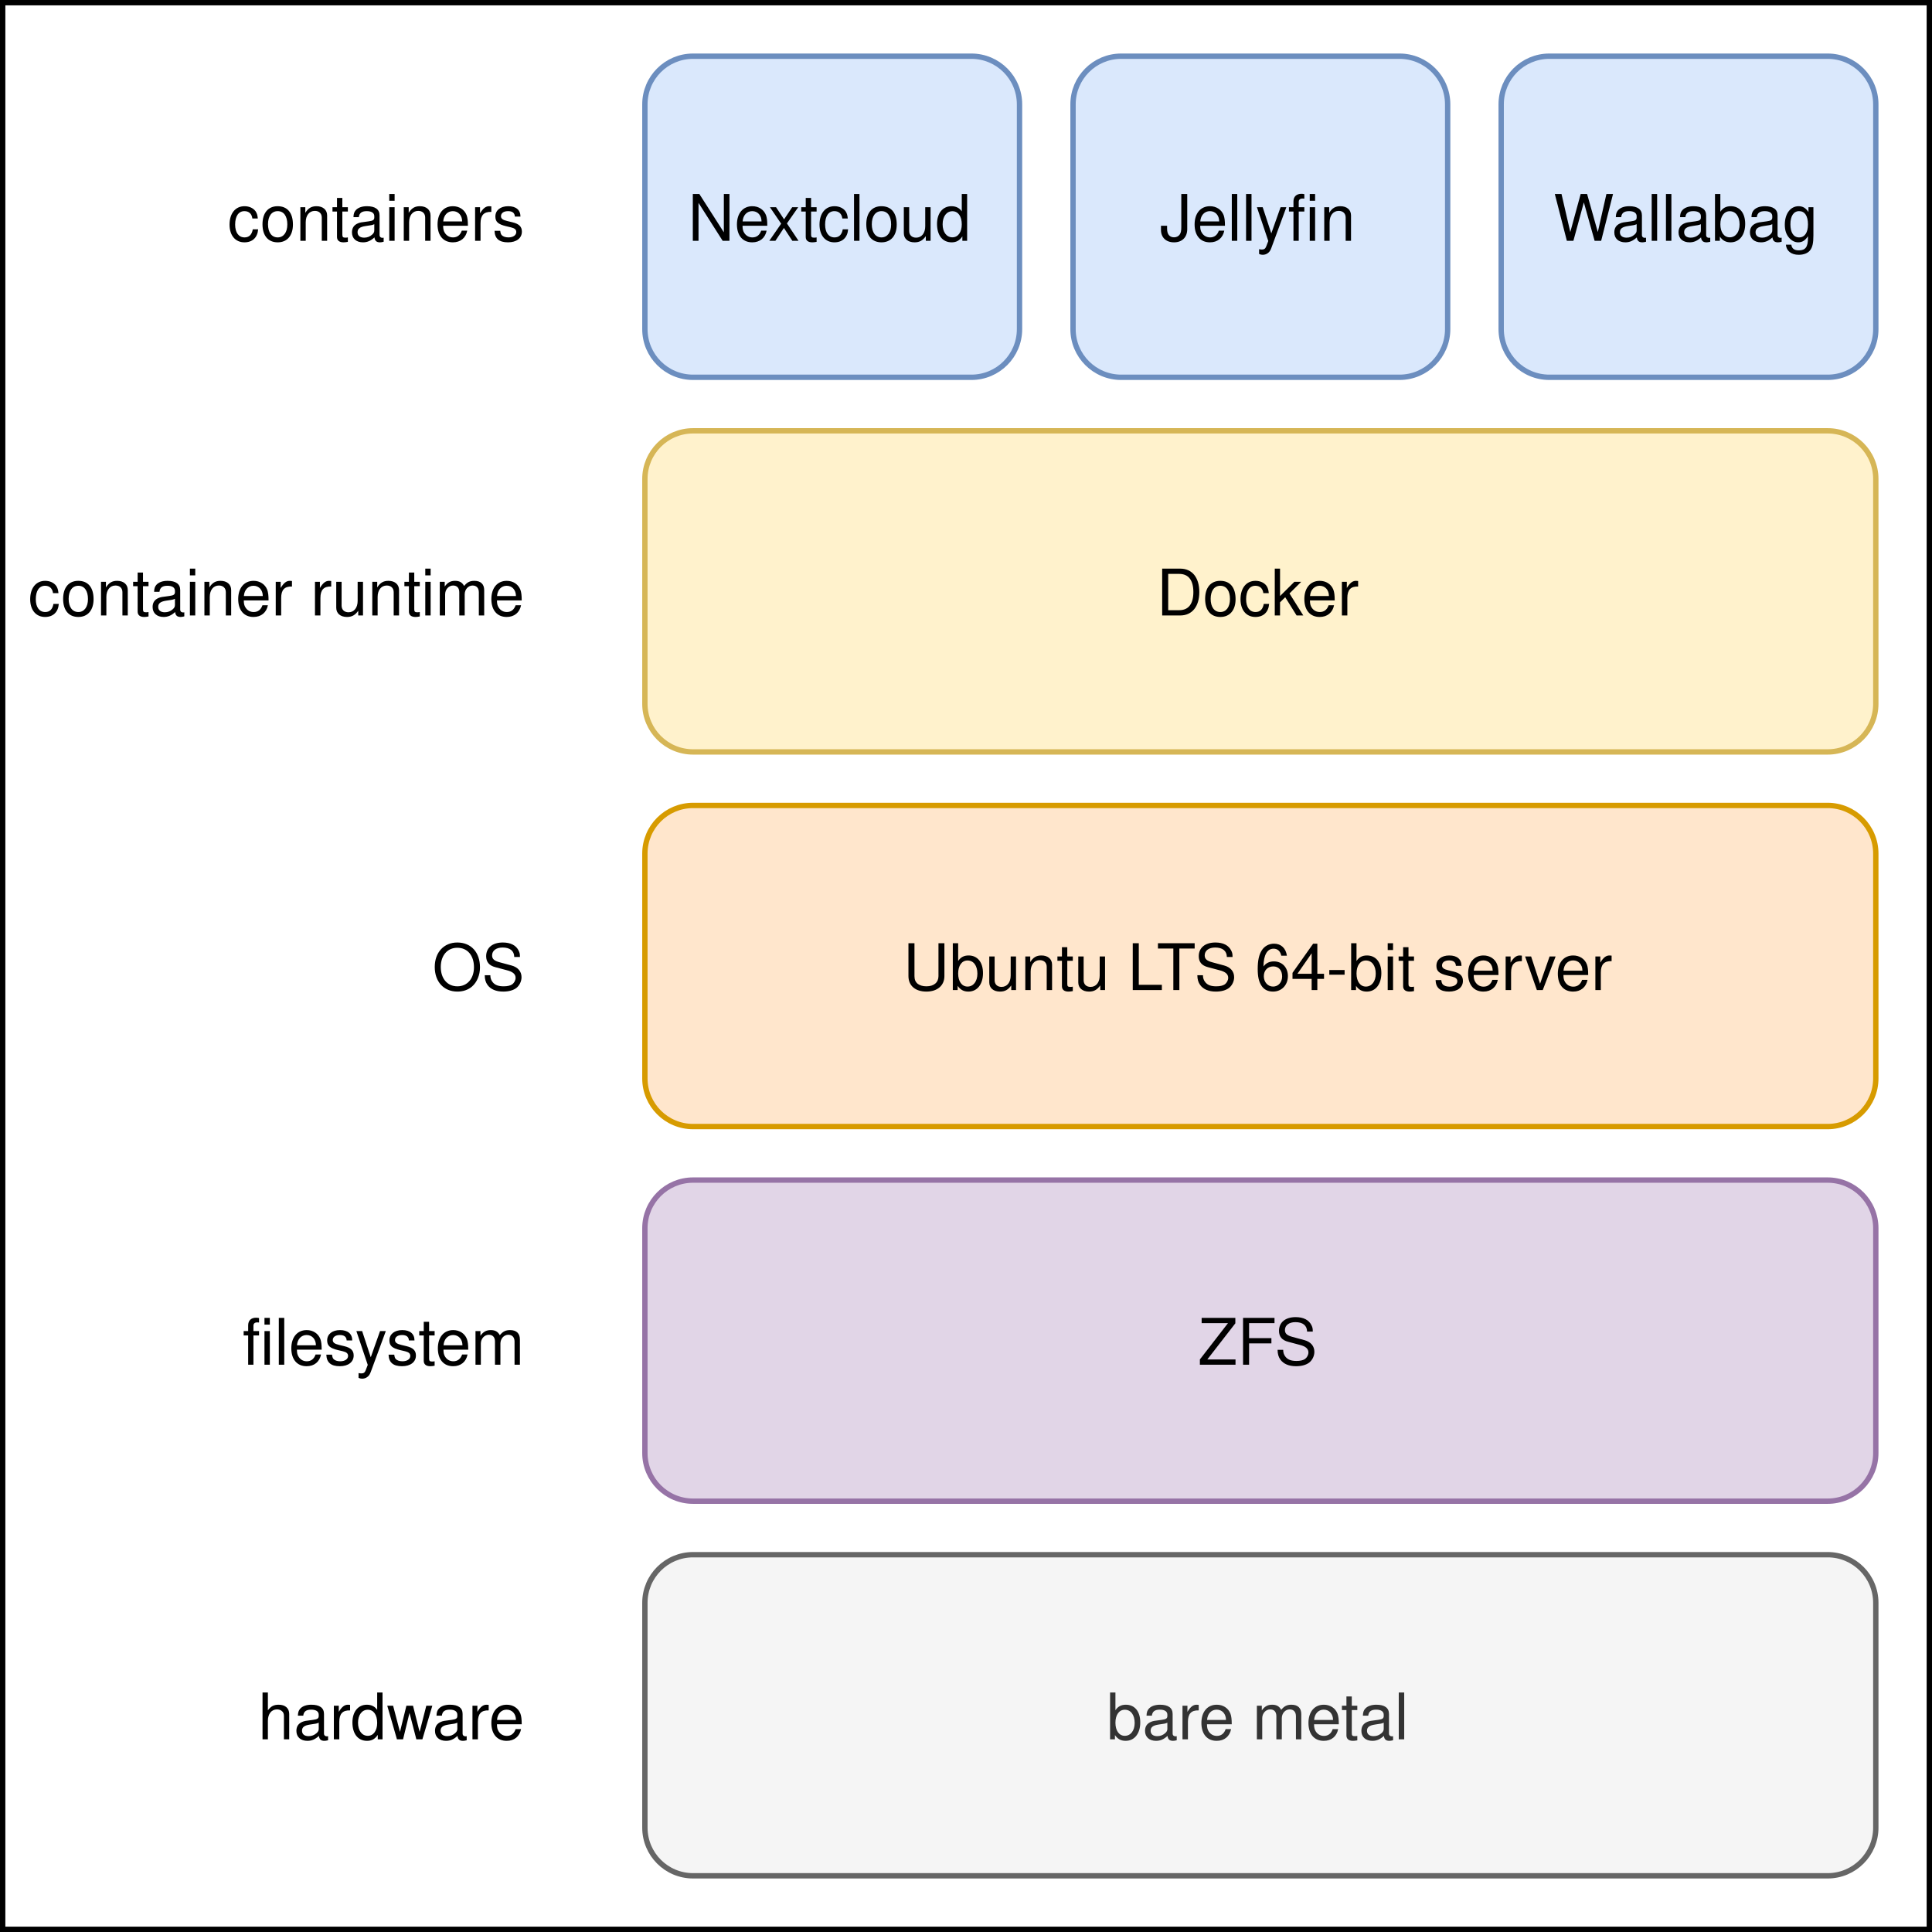
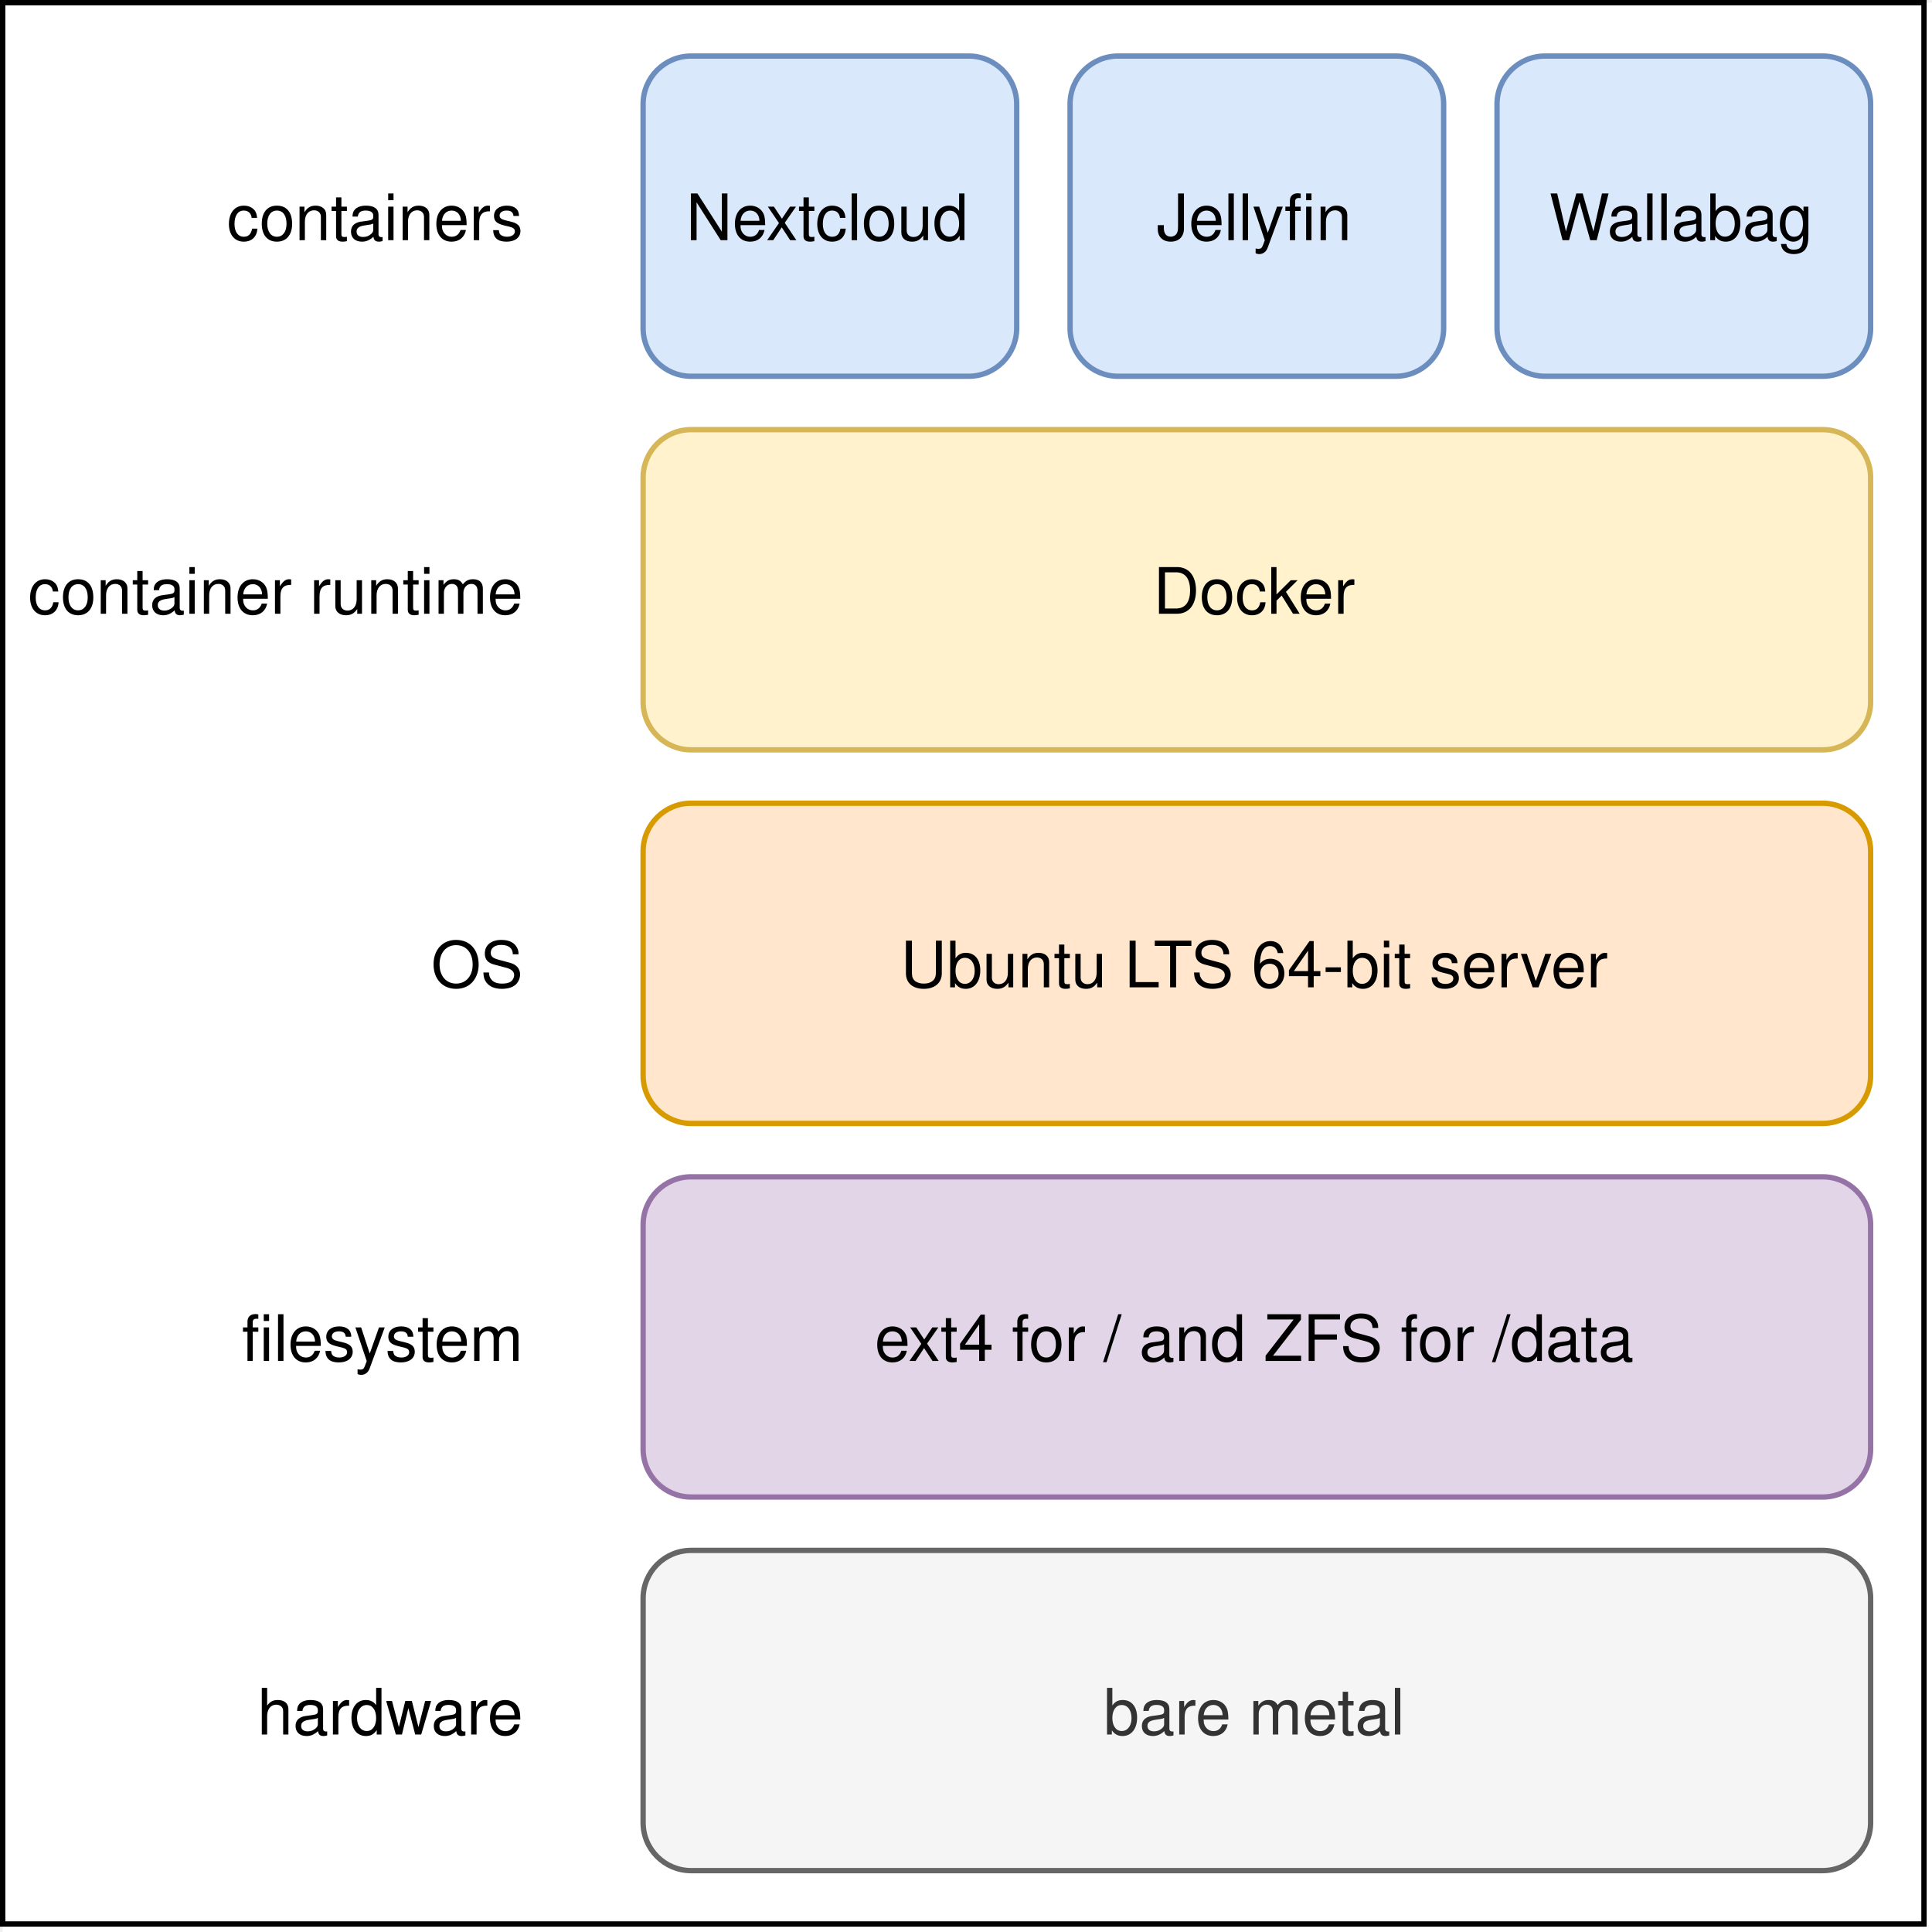
- <svg xmlns="http://www.w3.org/2000/svg" style="background-color: rgb(255, 255, 255);" version="1.1" width="361px" height="361px" viewBox="-0.5 -0.5 361 361" content="&lt;mxfile host=&quot;app.diagrams.net&quot; modified=&quot;2024-04-03T21:41:45.410Z&quot; agent=&quot;Mozilla/5.0 (X11; Ubuntu; Linux x86_64; rv:123.0) Gecko/20100101 Firefox/123.0&quot; etag=&quot;EWQ59342dcC1i7ET3-kz&quot; version=&quot;24.2.2&quot; type=&quot;device&quot; scale=&quot;1&quot; border=&quot;0&quot;&gt;&#10;  &lt;diagram id=&quot;2zl0Z5G6ghSrFKEEEcXR&quot; name=&quot;Page-1&quot;&gt;&#10;    &lt;mxGraphModel dx=&quot;431&quot; dy=&quot;475&quot; grid=&quot;1&quot; gridSize=&quot;10&quot; guides=&quot;1&quot; tooltips=&quot;1&quot; connect=&quot;1&quot; arrows=&quot;1&quot; fold=&quot;1&quot; page=&quot;1&quot; pageScale=&quot;1&quot; pageWidth=&quot;850&quot; pageHeight=&quot;1100&quot; math=&quot;0&quot; shadow=&quot;0&quot;&gt;&#10;      &lt;root&gt;&#10;        &lt;mxCell id=&quot;0&quot; /&gt;&#10;        &lt;mxCell id=&quot;1&quot; parent=&quot;0&quot; /&gt;&#10;        &lt;mxCell id=&quot;hZMEYx6kupNzN6GzHAF5-1&quot; value=&quot;&quot; style=&quot;rounded=0;whiteSpace=wrap;html=1;&quot; parent=&quot;1&quot; vertex=&quot;1&quot;&gt;&#10;          &lt;mxGeometry x=&quot;100&quot; y=&quot;260&quot; width=&quot;360&quot; height=&quot;360&quot; as=&quot;geometry&quot; /&gt;&#10;        &lt;/mxCell&gt;&#10;        &lt;mxCell id=&quot;mi98yjef5SFVJaIdZgq--1&quot; value=&quot;bare metal&quot; style=&quot;rounded=1;fillColor=#f5f5f5;fontColor=#333333;strokeColor=#666666;shadow=0;&quot; parent=&quot;1&quot; vertex=&quot;1&quot;&gt;&#10;          &lt;mxGeometry x=&quot;220&quot; y=&quot;550&quot; width=&quot;230&quot; height=&quot;60&quot; as=&quot;geometry&quot; /&gt;&#10;        &lt;/mxCell&gt;&#10;        &lt;mxCell id=&quot;mi98yjef5SFVJaIdZgq--2&quot; value=&quot;Ubuntu LTS 64-bit server&quot; style=&quot;rounded=1;fillColor=#ffe6cc;strokeColor=#d79b00;shadow=0;&quot; parent=&quot;1&quot; vertex=&quot;1&quot;&gt;&#10;          &lt;mxGeometry x=&quot;220&quot; y=&quot;410&quot; width=&quot;230&quot; height=&quot;60&quot; as=&quot;geometry&quot; /&gt;&#10;        &lt;/mxCell&gt;&#10;        &lt;mxCell id=&quot;mi98yjef5SFVJaIdZgq--3&quot; value=&quot;ZFS&quot; style=&quot;rounded=1;fillColor=#e1d5e7;strokeColor=#9673a6;shadow=0;&quot; parent=&quot;1&quot; vertex=&quot;1&quot;&gt;&#10;          &lt;mxGeometry x=&quot;220&quot; y=&quot;480&quot; width=&quot;230&quot; height=&quot;60&quot; as=&quot;geometry&quot; /&gt;&#10;        &lt;/mxCell&gt;&#10;        &lt;mxCell id=&quot;mi98yjef5SFVJaIdZgq--4&quot; value=&quot;Docker&quot; style=&quot;rounded=1;fillColor=#fff2cc;strokeColor=#d6b656;glass=0;shadow=0;verticalAlign=middle;&quot; parent=&quot;1&quot; vertex=&quot;1&quot;&gt;&#10;          &lt;mxGeometry x=&quot;220&quot; y=&quot;340&quot; width=&quot;230&quot; height=&quot;60&quot; as=&quot;geometry&quot; /&gt;&#10;        &lt;/mxCell&gt;&#10;        &lt;mxCell id=&quot;mi98yjef5SFVJaIdZgq--5&quot; value=&quot;Nextcloud&quot; style=&quot;rounded=1;fillColor=#dae8fc;strokeColor=#6c8ebf;rotation=0;shadow=0;&quot; parent=&quot;1&quot; vertex=&quot;1&quot;&gt;&#10;          &lt;mxGeometry x=&quot;220&quot; y=&quot;270&quot; width=&quot;70&quot; height=&quot;60&quot; as=&quot;geometry&quot; /&gt;&#10;        &lt;/mxCell&gt;&#10;        &lt;mxCell id=&quot;mi98yjef5SFVJaIdZgq--6&quot; value=&quot;Jellyfin&quot; style=&quot;rounded=1;fillColor=#dae8fc;strokeColor=#6c8ebf;shadow=0;&quot; parent=&quot;1&quot; vertex=&quot;1&quot;&gt;&#10;          &lt;mxGeometry x=&quot;300&quot; y=&quot;270&quot; width=&quot;70&quot; height=&quot;60&quot; as=&quot;geometry&quot; /&gt;&#10;        &lt;/mxCell&gt;&#10;        &lt;mxCell id=&quot;mi98yjef5SFVJaIdZgq--7&quot; value=&quot;Wallabag&quot; style=&quot;rounded=1;fillColor=#dae8fc;strokeColor=#6c8ebf;shadow=0;&quot; parent=&quot;1&quot; vertex=&quot;1&quot;&gt;&#10;          &lt;mxGeometry x=&quot;380&quot; y=&quot;270&quot; width=&quot;70&quot; height=&quot;60&quot; as=&quot;geometry&quot; /&gt;&#10;        &lt;/mxCell&gt;&#10;        &lt;mxCell id=&quot;mi98yjef5SFVJaIdZgq--10&quot; value=&quot;hardware&quot; style=&quot;text;strokeColor=none;align=right;fillColor=none;verticalAlign=middle;rounded=1;shadow=0;&quot; parent=&quot;1&quot; vertex=&quot;1&quot;&gt;&#10;          &lt;mxGeometry x=&quot;140&quot; y=&quot;565&quot; width=&quot;60&quot; height=&quot;30&quot; as=&quot;geometry&quot; /&gt;&#10;        &lt;/mxCell&gt;&#10;        &lt;mxCell id=&quot;mi98yjef5SFVJaIdZgq--11&quot; value=&quot;OS&quot; style=&quot;text;strokeColor=none;align=right;fillColor=none;verticalAlign=middle;rounded=1;shadow=0;&quot; parent=&quot;1&quot; vertex=&quot;1&quot;&gt;&#10;          &lt;mxGeometry x=&quot;140&quot; y=&quot;425&quot; width=&quot;60&quot; height=&quot;30&quot; as=&quot;geometry&quot; /&gt;&#10;        &lt;/mxCell&gt;&#10;        &lt;mxCell id=&quot;mi98yjef5SFVJaIdZgq--12&quot; value=&quot;filesystem&quot; style=&quot;text;strokeColor=none;align=right;fillColor=none;verticalAlign=middle;rounded=1;shadow=0;&quot; parent=&quot;1&quot; vertex=&quot;1&quot;&gt;&#10;          &lt;mxGeometry x=&quot;140&quot; y=&quot;495&quot; width=&quot;60&quot; height=&quot;30&quot; as=&quot;geometry&quot; /&gt;&#10;        &lt;/mxCell&gt;&#10;        &lt;mxCell id=&quot;mi98yjef5SFVJaIdZgq--13&quot; value=&quot;container runtime&quot; style=&quot;text;strokeColor=none;align=right;fillColor=none;verticalAlign=middle;rounded=1;shadow=0;&quot; parent=&quot;1&quot; vertex=&quot;1&quot;&gt;&#10;          &lt;mxGeometry x=&quot;140&quot; y=&quot;355&quot; width=&quot;60&quot; height=&quot;30&quot; as=&quot;geometry&quot; /&gt;&#10;        &lt;/mxCell&gt;&#10;        &lt;mxCell id=&quot;mi98yjef5SFVJaIdZgq--14&quot; value=&quot;containers&quot; style=&quot;text;strokeColor=none;align=right;fillColor=none;verticalAlign=middle;rounded=1;shadow=0;&quot; parent=&quot;1&quot; vertex=&quot;1&quot;&gt;&#10;          &lt;mxGeometry x=&quot;140&quot; y=&quot;285&quot; width=&quot;60&quot; height=&quot;30&quot; as=&quot;geometry&quot; /&gt;&#10;        &lt;/mxCell&gt;&#10;      &lt;/root&gt;&#10;    &lt;/mxGraphModel&gt;&#10;  &lt;/diagram&gt;&#10;&lt;/mxfile&gt;&#10;">
+ <svg xmlns="http://www.w3.org/2000/svg" style="background-color: rgb(255, 255, 255);" version="1.1" width="362px" height="362px" viewBox="-0.5 -0.5 362 362" content="&lt;mxfile host=&quot;app.diagrams.net&quot; modified=&quot;2024-04-22T20:52:51.710Z&quot; agent=&quot;Mozilla/5.0 (X11; Ubuntu; Linux x86_64; rv:124.0) Gecko/20100101 Firefox/124.0&quot; etag=&quot;RpP1PnI3WzmTBcEULfbW&quot; version=&quot;24.2.2&quot; type=&quot;device&quot; scale=&quot;1&quot; border=&quot;0&quot;&gt;&#10;  &lt;diagram id=&quot;2zl0Z5G6ghSrFKEEEcXR&quot; name=&quot;Page-1&quot;&gt;&#10;    &lt;mxGraphModel dx=&quot;583&quot; dy=&quot;581&quot; grid=&quot;1&quot; gridSize=&quot;10&quot; guides=&quot;1&quot; tooltips=&quot;1&quot; connect=&quot;1&quot; arrows=&quot;1&quot; fold=&quot;1&quot; page=&quot;1&quot; pageScale=&quot;1&quot; pageWidth=&quot;850&quot; pageHeight=&quot;1100&quot; math=&quot;0&quot; shadow=&quot;0&quot;&gt;&#10;      &lt;root&gt;&#10;        &lt;mxCell id=&quot;0&quot; /&gt;&#10;        &lt;mxCell id=&quot;1&quot; parent=&quot;0&quot; /&gt;&#10;        &lt;mxCell id=&quot;hZMEYx6kupNzN6GzHAF5-1&quot; value=&quot;&quot; style=&quot;rounded=0;whiteSpace=wrap;html=1;&quot; parent=&quot;1&quot; vertex=&quot;1&quot;&gt;&#10;          &lt;mxGeometry x=&quot;100&quot; y=&quot;260&quot; width=&quot;360&quot; height=&quot;360&quot; as=&quot;geometry&quot; /&gt;&#10;        &lt;/mxCell&gt;&#10;        &lt;mxCell id=&quot;mi98yjef5SFVJaIdZgq--1&quot; value=&quot;bare metal&quot; style=&quot;rounded=1;fillColor=#f5f5f5;fontColor=#333333;strokeColor=#666666;shadow=0;&quot; parent=&quot;1&quot; vertex=&quot;1&quot;&gt;&#10;          &lt;mxGeometry x=&quot;220&quot; y=&quot;550&quot; width=&quot;230&quot; height=&quot;60&quot; as=&quot;geometry&quot; /&gt;&#10;        &lt;/mxCell&gt;&#10;        &lt;mxCell id=&quot;mi98yjef5SFVJaIdZgq--2&quot; value=&quot;Ubuntu LTS 64-bit server&quot; style=&quot;rounded=1;fillColor=#ffe6cc;strokeColor=#d79b00;shadow=0;&quot; parent=&quot;1&quot; vertex=&quot;1&quot;&gt;&#10;          &lt;mxGeometry x=&quot;220&quot; y=&quot;410&quot; width=&quot;230&quot; height=&quot;60&quot; as=&quot;geometry&quot; /&gt;&#10;        &lt;/mxCell&gt;&#10;        &lt;mxCell id=&quot;mi98yjef5SFVJaIdZgq--3&quot; value=&quot;ext4 for / and ZFS for /data&quot; style=&quot;rounded=1;fillColor=#e1d5e7;strokeColor=#9673a6;shadow=0;&quot; parent=&quot;1&quot; vertex=&quot;1&quot;&gt;&#10;          &lt;mxGeometry x=&quot;220&quot; y=&quot;480&quot; width=&quot;230&quot; height=&quot;60&quot; as=&quot;geometry&quot; /&gt;&#10;        &lt;/mxCell&gt;&#10;        &lt;mxCell id=&quot;mi98yjef5SFVJaIdZgq--4&quot; value=&quot;Docker&quot; style=&quot;rounded=1;fillColor=#fff2cc;strokeColor=#d6b656;glass=0;shadow=0;verticalAlign=middle;&quot; parent=&quot;1&quot; vertex=&quot;1&quot;&gt;&#10;          &lt;mxGeometry x=&quot;220&quot; y=&quot;340&quot; width=&quot;230&quot; height=&quot;60&quot; as=&quot;geometry&quot; /&gt;&#10;        &lt;/mxCell&gt;&#10;        &lt;mxCell id=&quot;mi98yjef5SFVJaIdZgq--5&quot; value=&quot;Nextcloud&quot; style=&quot;rounded=1;fillColor=#dae8fc;strokeColor=#6c8ebf;rotation=0;shadow=0;&quot; parent=&quot;1&quot; vertex=&quot;1&quot;&gt;&#10;          &lt;mxGeometry x=&quot;220&quot; y=&quot;270&quot; width=&quot;70&quot; height=&quot;60&quot; as=&quot;geometry&quot; /&gt;&#10;        &lt;/mxCell&gt;&#10;        &lt;mxCell id=&quot;mi98yjef5SFVJaIdZgq--6&quot; value=&quot;Jellyfin&quot; style=&quot;rounded=1;fillColor=#dae8fc;strokeColor=#6c8ebf;shadow=0;&quot; parent=&quot;1&quot; vertex=&quot;1&quot;&gt;&#10;          &lt;mxGeometry x=&quot;300&quot; y=&quot;270&quot; width=&quot;70&quot; height=&quot;60&quot; as=&quot;geometry&quot; /&gt;&#10;        &lt;/mxCell&gt;&#10;        &lt;mxCell id=&quot;mi98yjef5SFVJaIdZgq--7&quot; value=&quot;Wallabag&quot; style=&quot;rounded=1;fillColor=#dae8fc;strokeColor=#6c8ebf;shadow=0;&quot; parent=&quot;1&quot; vertex=&quot;1&quot;&gt;&#10;          &lt;mxGeometry x=&quot;380&quot; y=&quot;270&quot; width=&quot;70&quot; height=&quot;60&quot; as=&quot;geometry&quot; /&gt;&#10;        &lt;/mxCell&gt;&#10;        &lt;mxCell id=&quot;mi98yjef5SFVJaIdZgq--10&quot; value=&quot;hardware&quot; style=&quot;text;strokeColor=none;align=right;fillColor=none;verticalAlign=middle;rounded=1;shadow=0;&quot; parent=&quot;1&quot; vertex=&quot;1&quot;&gt;&#10;          &lt;mxGeometry x=&quot;140&quot; y=&quot;565&quot; width=&quot;60&quot; height=&quot;30&quot; as=&quot;geometry&quot; /&gt;&#10;        &lt;/mxCell&gt;&#10;        &lt;mxCell id=&quot;mi98yjef5SFVJaIdZgq--11&quot; value=&quot;OS&quot; style=&quot;text;strokeColor=none;align=right;fillColor=none;verticalAlign=middle;rounded=1;shadow=0;&quot; parent=&quot;1&quot; vertex=&quot;1&quot;&gt;&#10;          &lt;mxGeometry x=&quot;140&quot; y=&quot;425&quot; width=&quot;60&quot; height=&quot;30&quot; as=&quot;geometry&quot; /&gt;&#10;        &lt;/mxCell&gt;&#10;        &lt;mxCell id=&quot;mi98yjef5SFVJaIdZgq--12&quot; value=&quot;filesystem&quot; style=&quot;text;strokeColor=none;align=right;fillColor=none;verticalAlign=middle;rounded=1;shadow=0;&quot; parent=&quot;1&quot; vertex=&quot;1&quot;&gt;&#10;          &lt;mxGeometry x=&quot;140&quot; y=&quot;495&quot; width=&quot;60&quot; height=&quot;30&quot; as=&quot;geometry&quot; /&gt;&#10;        &lt;/mxCell&gt;&#10;        &lt;mxCell id=&quot;mi98yjef5SFVJaIdZgq--13&quot; value=&quot;container runtime&quot; style=&quot;text;strokeColor=none;align=right;fillColor=none;verticalAlign=middle;rounded=1;shadow=0;&quot; parent=&quot;1&quot; vertex=&quot;1&quot;&gt;&#10;          &lt;mxGeometry x=&quot;140&quot; y=&quot;355&quot; width=&quot;60&quot; height=&quot;30&quot; as=&quot;geometry&quot; /&gt;&#10;        &lt;/mxCell&gt;&#10;        &lt;mxCell id=&quot;mi98yjef5SFVJaIdZgq--14&quot; value=&quot;containers&quot; style=&quot;text;strokeColor=none;align=right;fillColor=none;verticalAlign=middle;rounded=1;shadow=0;&quot; parent=&quot;1&quot; vertex=&quot;1&quot;&gt;&#10;          &lt;mxGeometry x=&quot;140&quot; y=&quot;285&quot; width=&quot;60&quot; height=&quot;30&quot; as=&quot;geometry&quot; /&gt;&#10;        &lt;/mxCell&gt;&#10;      &lt;/root&gt;&#10;    &lt;/mxGraphModel&gt;&#10;  &lt;/diagram&gt;&#10;&lt;/mxfile&gt;&#10;">
  <defs />
  <rect fill="#ffffff" width="100%" height="100%" x="0" y="0" />
  <g>
    <g>
      <rect x="0" y="0" width="360" height="360" fill="rgb(255, 255, 255)" stroke="rgb(0, 0, 0)" pointer-events="all" />
    </g>
    <g>
      <rect x="120" y="290" width="230" height="60" rx="9" ry="9" fill="#f5f5f5" stroke="#666666" pointer-events="all" />
    </g>
    <g>
      <g fill="#333333" font-family="Helvetica" text-anchor="middle" font-size="12px">
        <text x="234.5" y="324.5">bare metal</text>
      </g>
    </g>
    <g>
      <rect x="120" y="150" width="230" height="60" rx="9" ry="9" fill="#ffe6cc" stroke="#d79b00" pointer-events="all" />
    </g>
    <g>
      <g fill="rgb(0, 0, 0)" font-family="Helvetica" text-anchor="middle" font-size="12px">
        <text x="234.5" y="184.5">Ubuntu LTS 64-bit server</text>
      </g>
    </g>
    <g>
      <rect x="120" y="220" width="230" height="60" rx="9" ry="9" fill="#e1d5e7" stroke="#9673a6" pointer-events="all" />
    </g>
    <g>
      <g fill="rgb(0, 0, 0)" font-family="Helvetica" text-anchor="middle" font-size="12px">
-         <text x="234.5" y="254.5">ZFS</text>
+         <text x="234.5" y="254.5">ext4 for / and ZFS for /data</text>
      </g>
    </g>
    <g>
      <rect x="120" y="80" width="230" height="60" rx="9" ry="9" fill="#fff2cc" stroke="#d6b656" pointer-events="all" />
    </g>
    <g>
      <g fill="rgb(0, 0, 0)" font-family="Helvetica" text-anchor="middle" font-size="12px">
        <text x="234.5" y="114.5">Docker</text>
      </g>
    </g>
    <g>
      <rect x="120" y="10" width="70" height="60" rx="9" ry="9" fill="#dae8fc" stroke="#6c8ebf" pointer-events="all" />
    </g>
    <g>
      <g fill="rgb(0, 0, 0)" font-family="Helvetica" text-anchor="middle" font-size="12px">
        <text x="154.5" y="44.5">Nextcloud</text>
      </g>
    </g>
    <g>
      <rect x="200" y="10" width="70" height="60" rx="9" ry="9" fill="#dae8fc" stroke="#6c8ebf" pointer-events="all" />
    </g>
    <g>
      <g fill="rgb(0, 0, 0)" font-family="Helvetica" text-anchor="middle" font-size="12px">
        <text x="234.5" y="44.5">Jellyfin</text>
      </g>
    </g>
    <g>
      <rect x="280" y="10" width="70" height="60" rx="9" ry="9" fill="#dae8fc" stroke="#6c8ebf" pointer-events="all" />
    </g>
    <g>
      <g fill="rgb(0, 0, 0)" font-family="Helvetica" text-anchor="middle" font-size="12px">
        <text x="314.5" y="44.5">Wallabag</text>
      </g>
    </g>
    <g>
      <rect x="40" y="305" width="60" height="30" rx="4.5" ry="4.5" fill="none" stroke="none" pointer-events="all" />
    </g>
    <g>
      <g fill="rgb(0, 0, 0)" font-family="Helvetica" text-anchor="end" font-size="12px">
        <text x="97.5" y="324.5">hardware</text>
      </g>
    </g>
    <g>
      <rect x="40" y="165" width="60" height="30" rx="4.5" ry="4.5" fill="none" stroke="none" pointer-events="all" />
    </g>
    <g>
      <g fill="rgb(0, 0, 0)" font-family="Helvetica" text-anchor="end" font-size="12px">
        <text x="97.5" y="184.5">OS</text>
      </g>
    </g>
    <g>
      <rect x="40" y="235" width="60" height="30" rx="4.5" ry="4.5" fill="none" stroke="none" pointer-events="all" />
    </g>
    <g>
      <g fill="rgb(0, 0, 0)" font-family="Helvetica" text-anchor="end" font-size="12px">
        <text x="97.5" y="254.5">filesystem</text>
      </g>
    </g>
    <g>
      <rect x="40" y="95" width="60" height="30" rx="4.5" ry="4.5" fill="none" stroke="none" pointer-events="all" />
    </g>
    <g>
      <g fill="rgb(0, 0, 0)" font-family="Helvetica" text-anchor="end" font-size="12px">
        <text x="97.5" y="114.5">container runtime</text>
      </g>
    </g>
    <g>
      <rect x="40" y="25" width="60" height="30" rx="4.5" ry="4.5" fill="none" stroke="none" pointer-events="all" />
    </g>
    <g>
      <g fill="rgb(0, 0, 0)" font-family="Helvetica" text-anchor="end" font-size="12px">
        <text x="97.5" y="44.5">containers</text>
      </g>
    </g>
  </g>
</svg>
